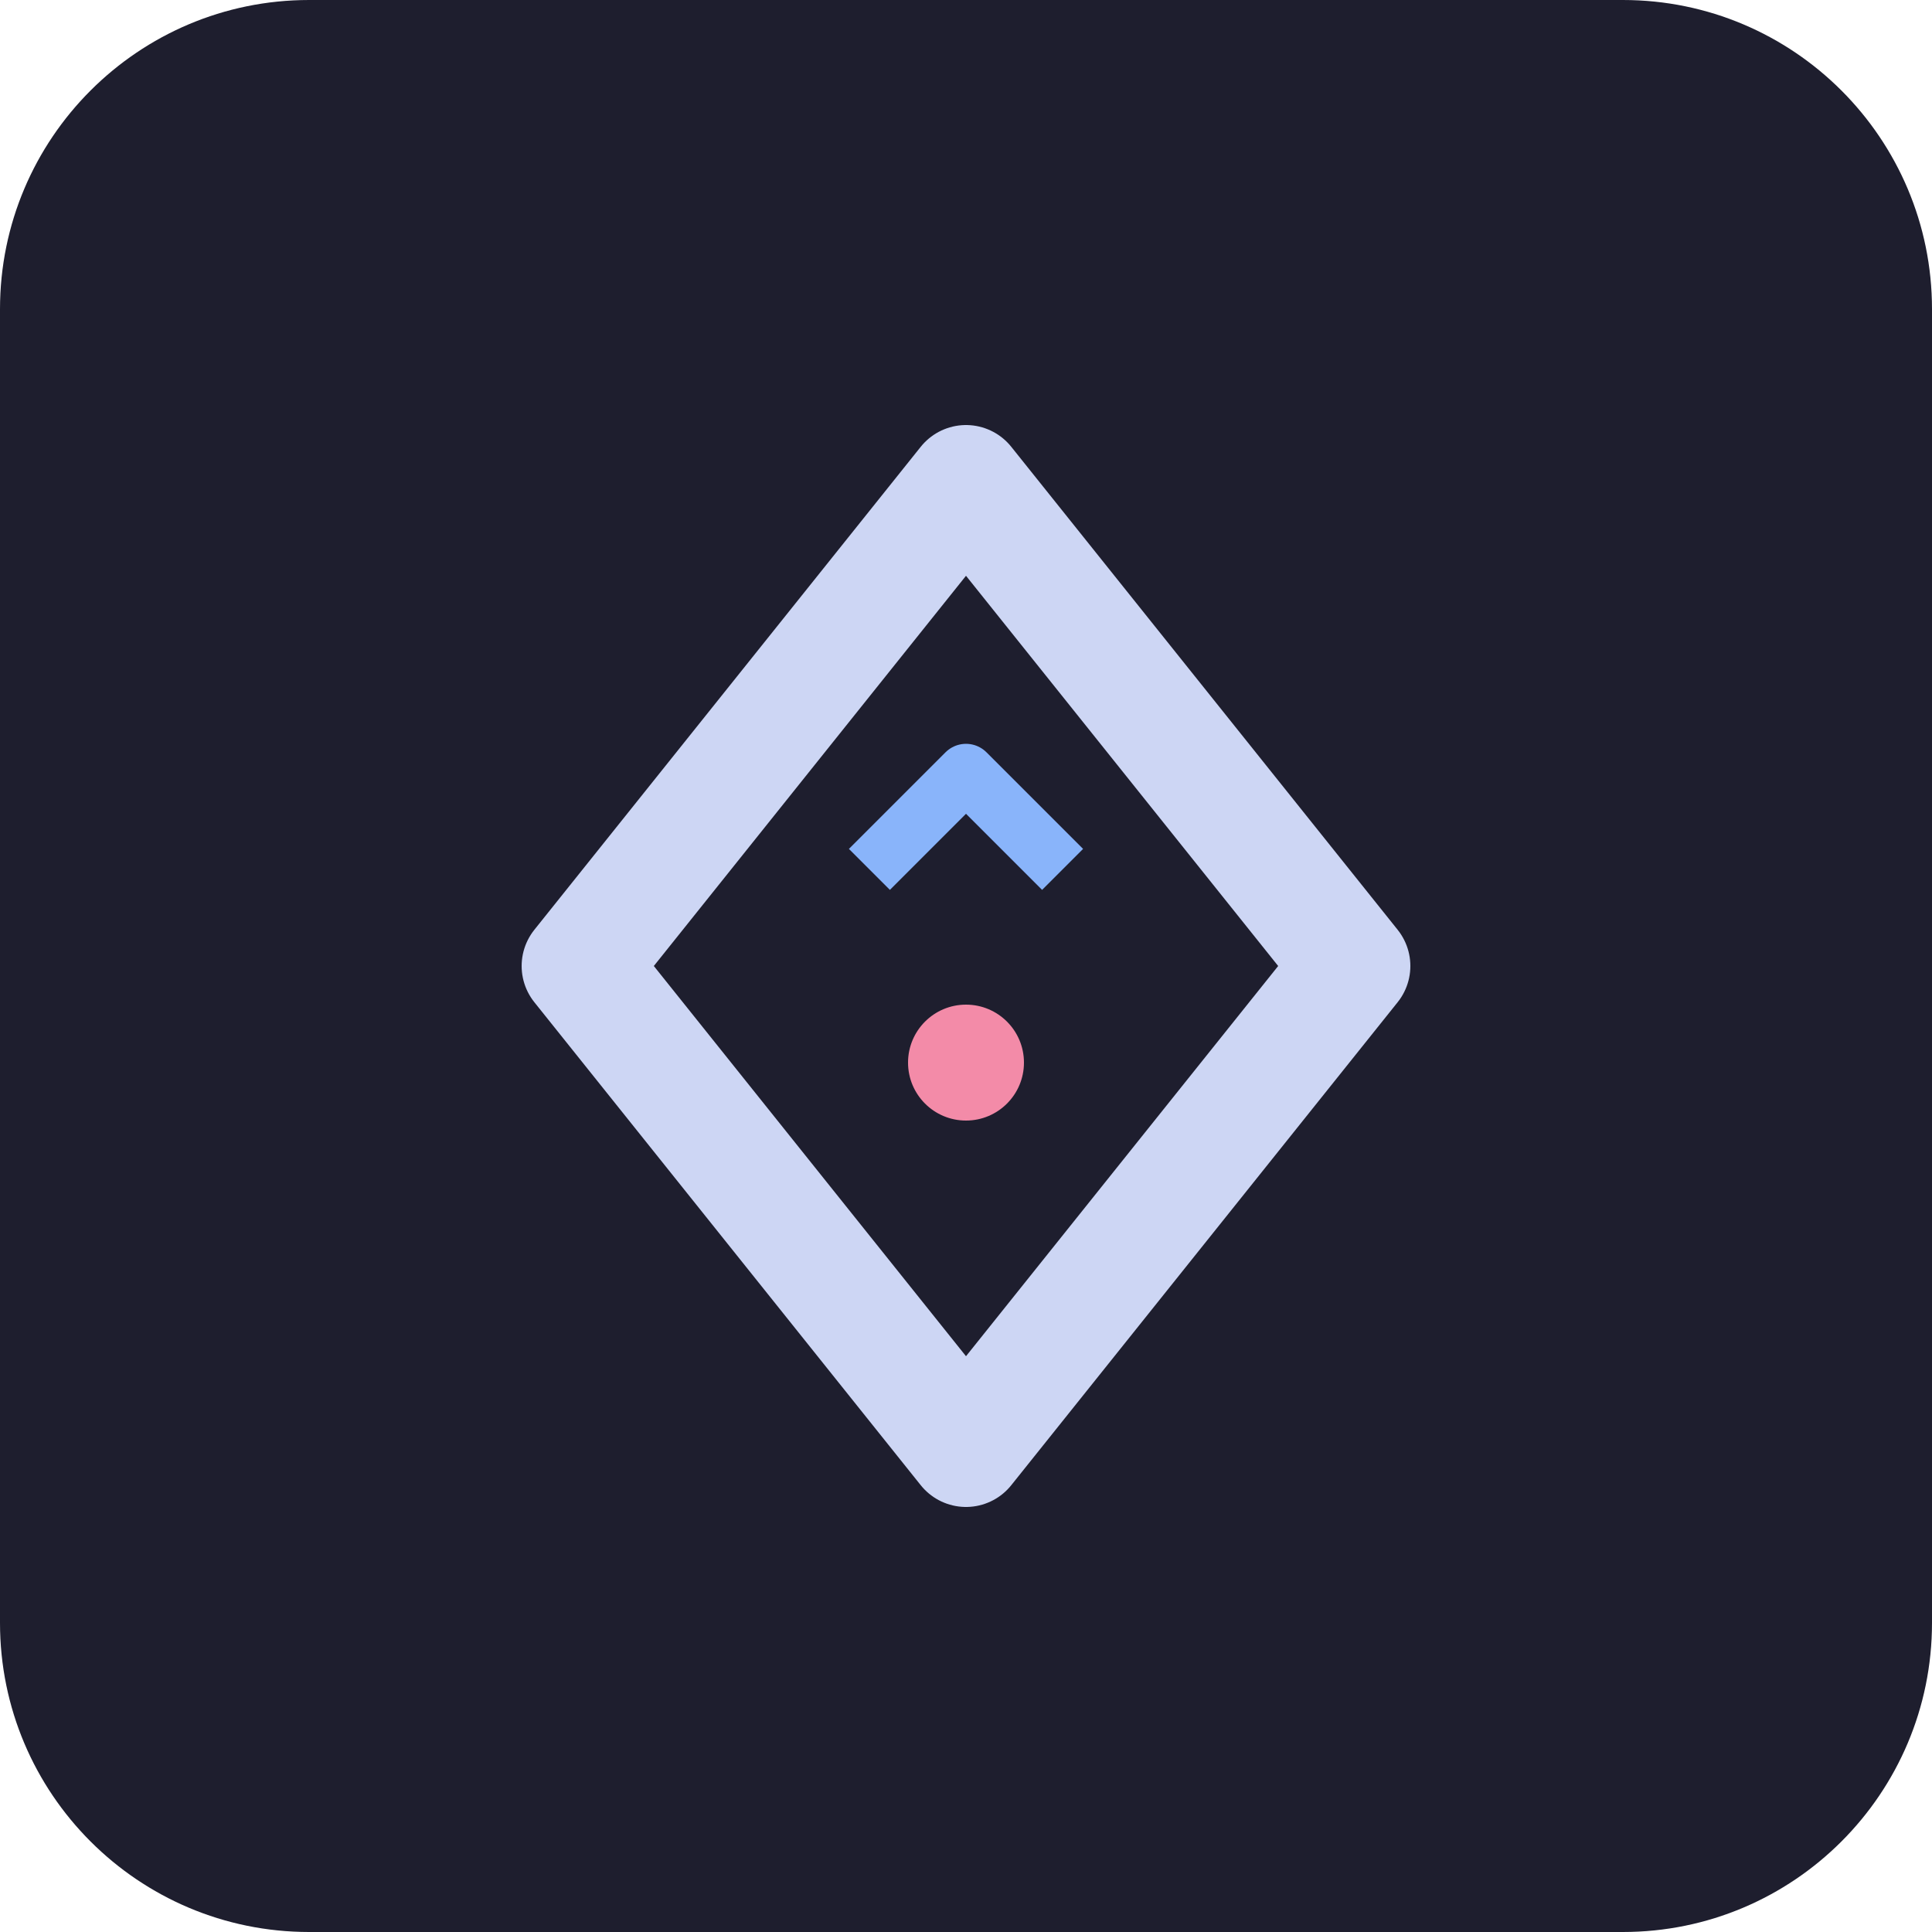
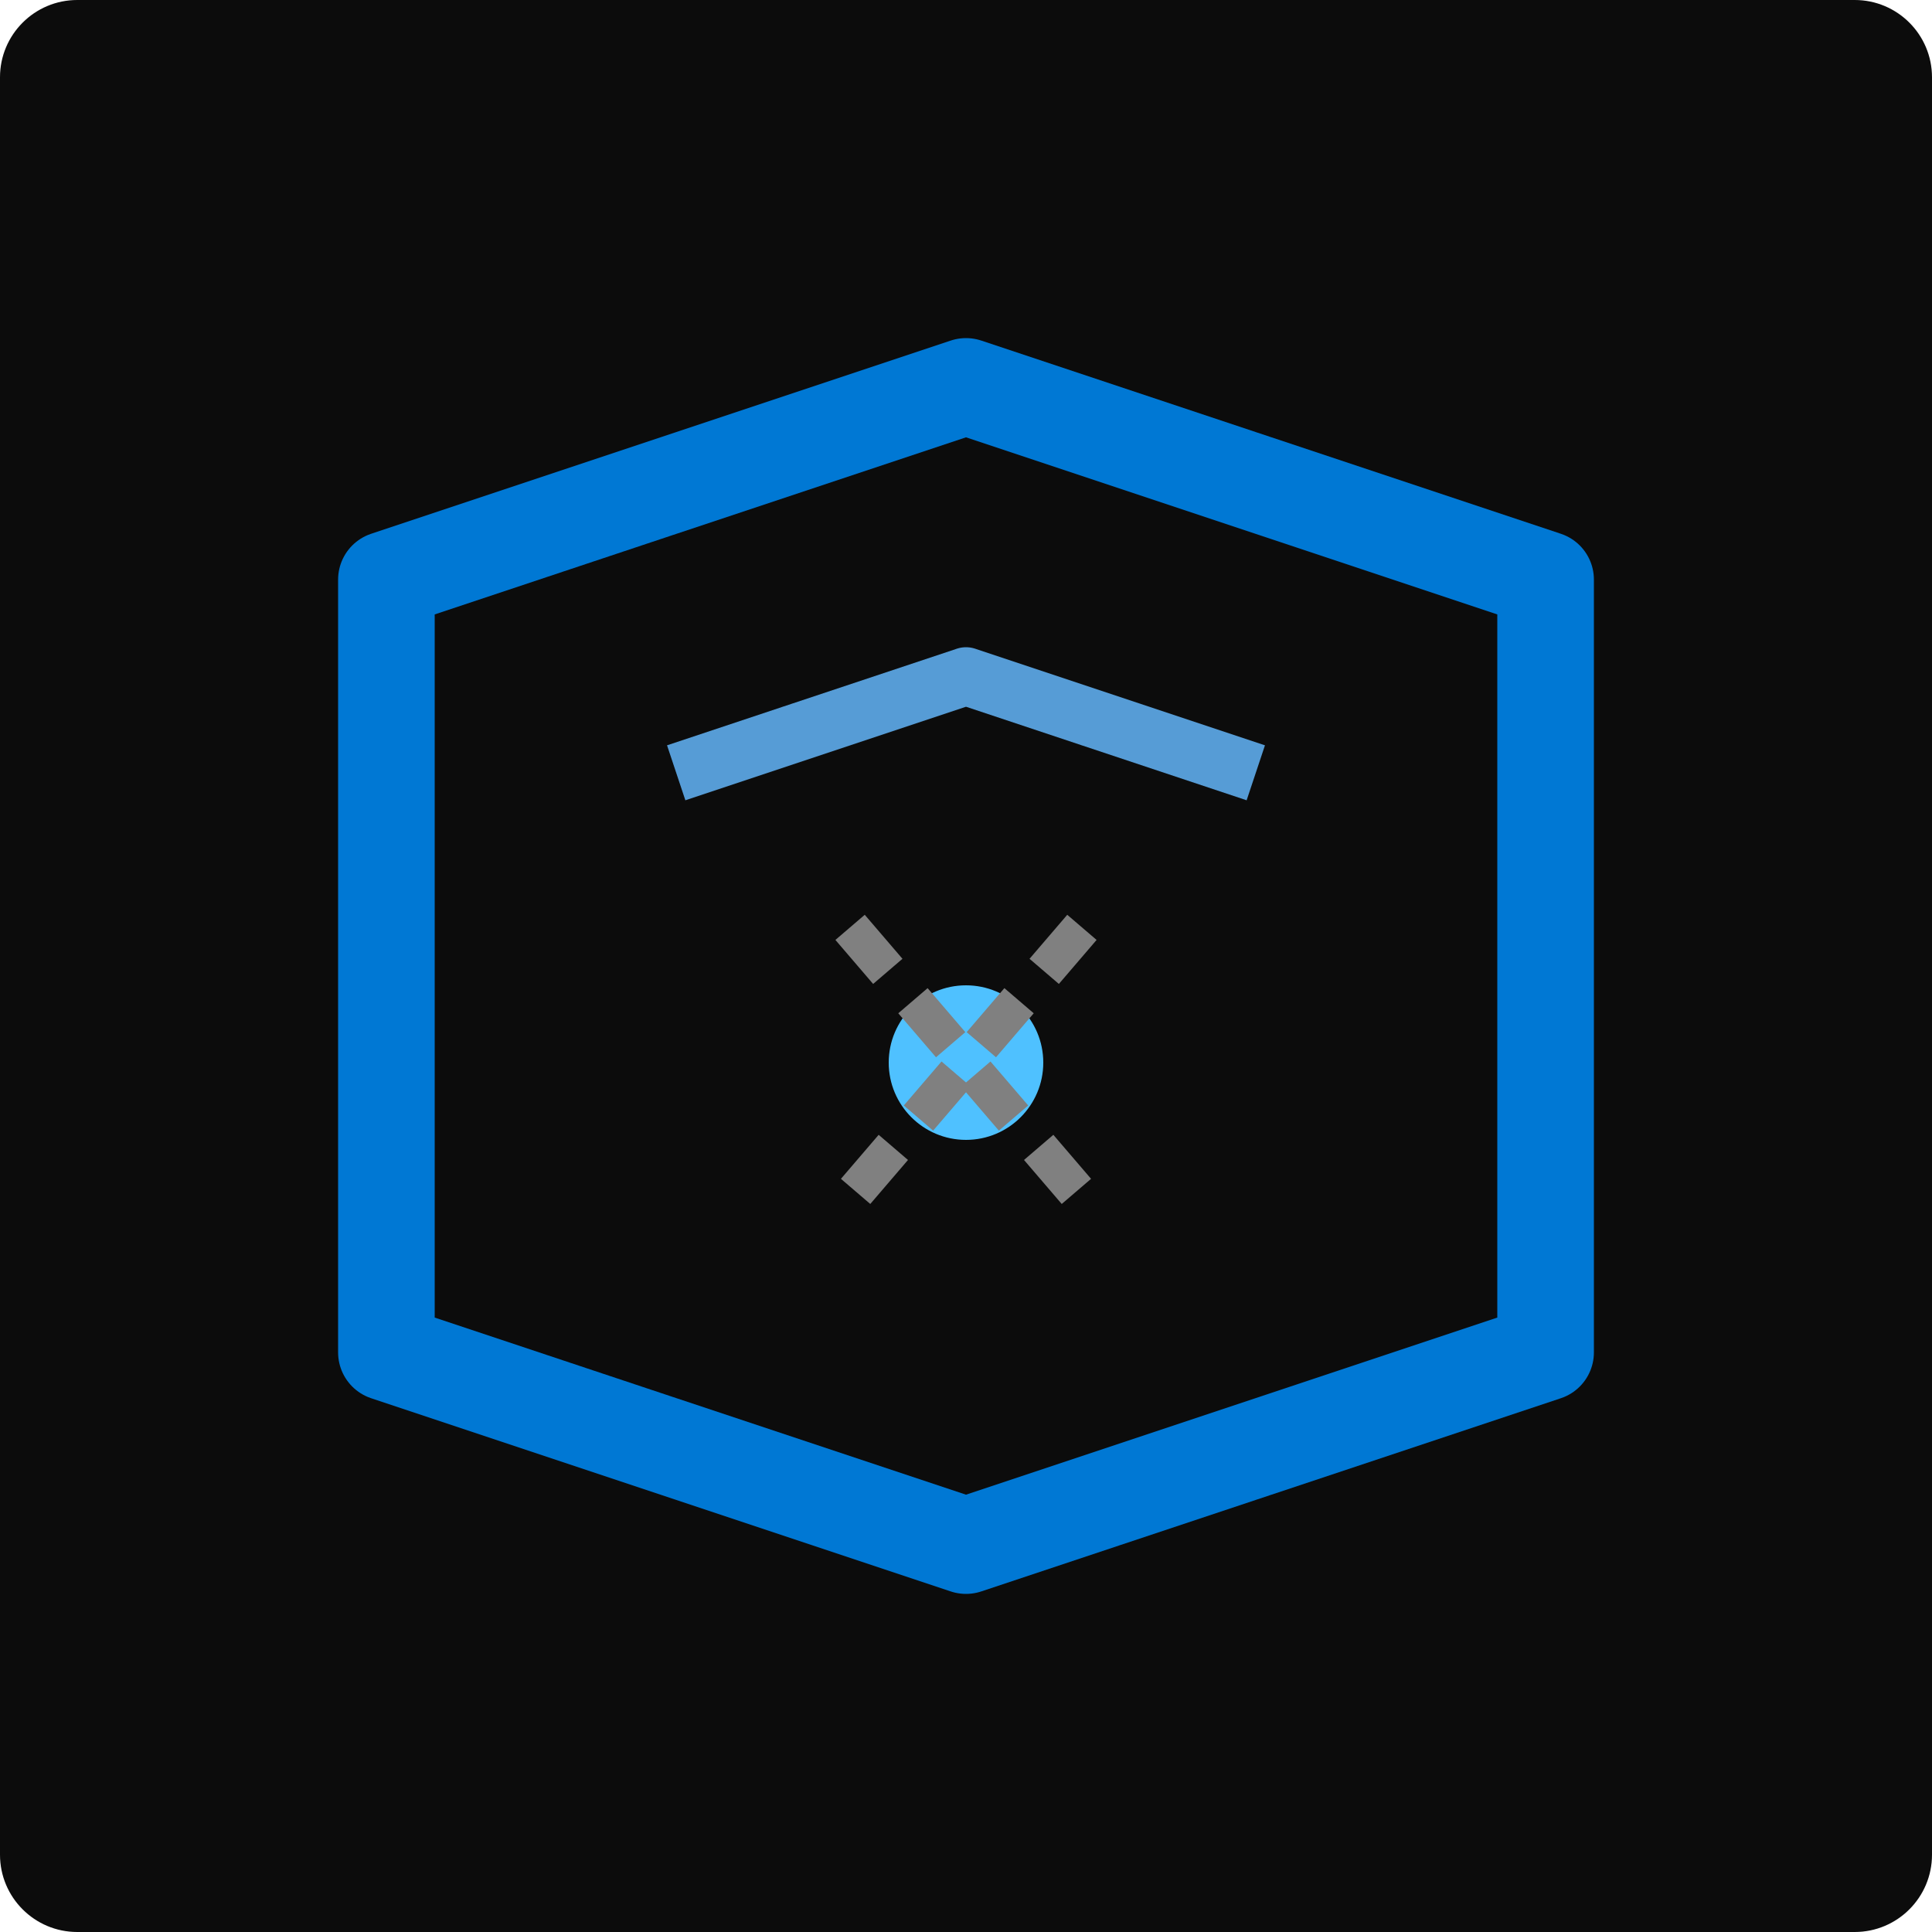
<svg xmlns="http://www.w3.org/2000/svg" viewBox="0 0 100 100">
-   <rect width="100" height="100" rx="16" fill="#1e1e2e" />
-   <path d="M30 50 L50 25 L70 50 L50 75 Z" fill="none" stroke="#cdd6f4" stroke-width="6" stroke-linejoin="round" />
-   <path d="M45 45 L50 40 L55 45" fill="none" stroke="#89b4fa" stroke-width="3" stroke-linejoin="round" />
-   <circle cx="50" cy="55" r="3" fill="#f38ba8" />
+   <rect width="100" height="100" rx="4" fill="#0C0C0C" />
+   <path d="M20 30 L50 20 L80 30 L80 70 L50 80 L20 70 Z" fill="none" stroke="#0078D4" stroke-width="5" stroke-linejoin="round" />
+   <path d="M35 40 L50 35 L65 40" fill="none" stroke="#569CD6" stroke-width="3" stroke-linejoin="round" />
+   <circle cx="50" cy="55" r="4" fill="#4FC1FF" />
+   <path d="M44 48 L56 62" stroke="#808080" stroke-width="2" stroke-dasharray="3 2" />
+   <path d="M56 48 L44 62" stroke="#808080" stroke-width="2" stroke-dasharray="3 2" />
</svg>
